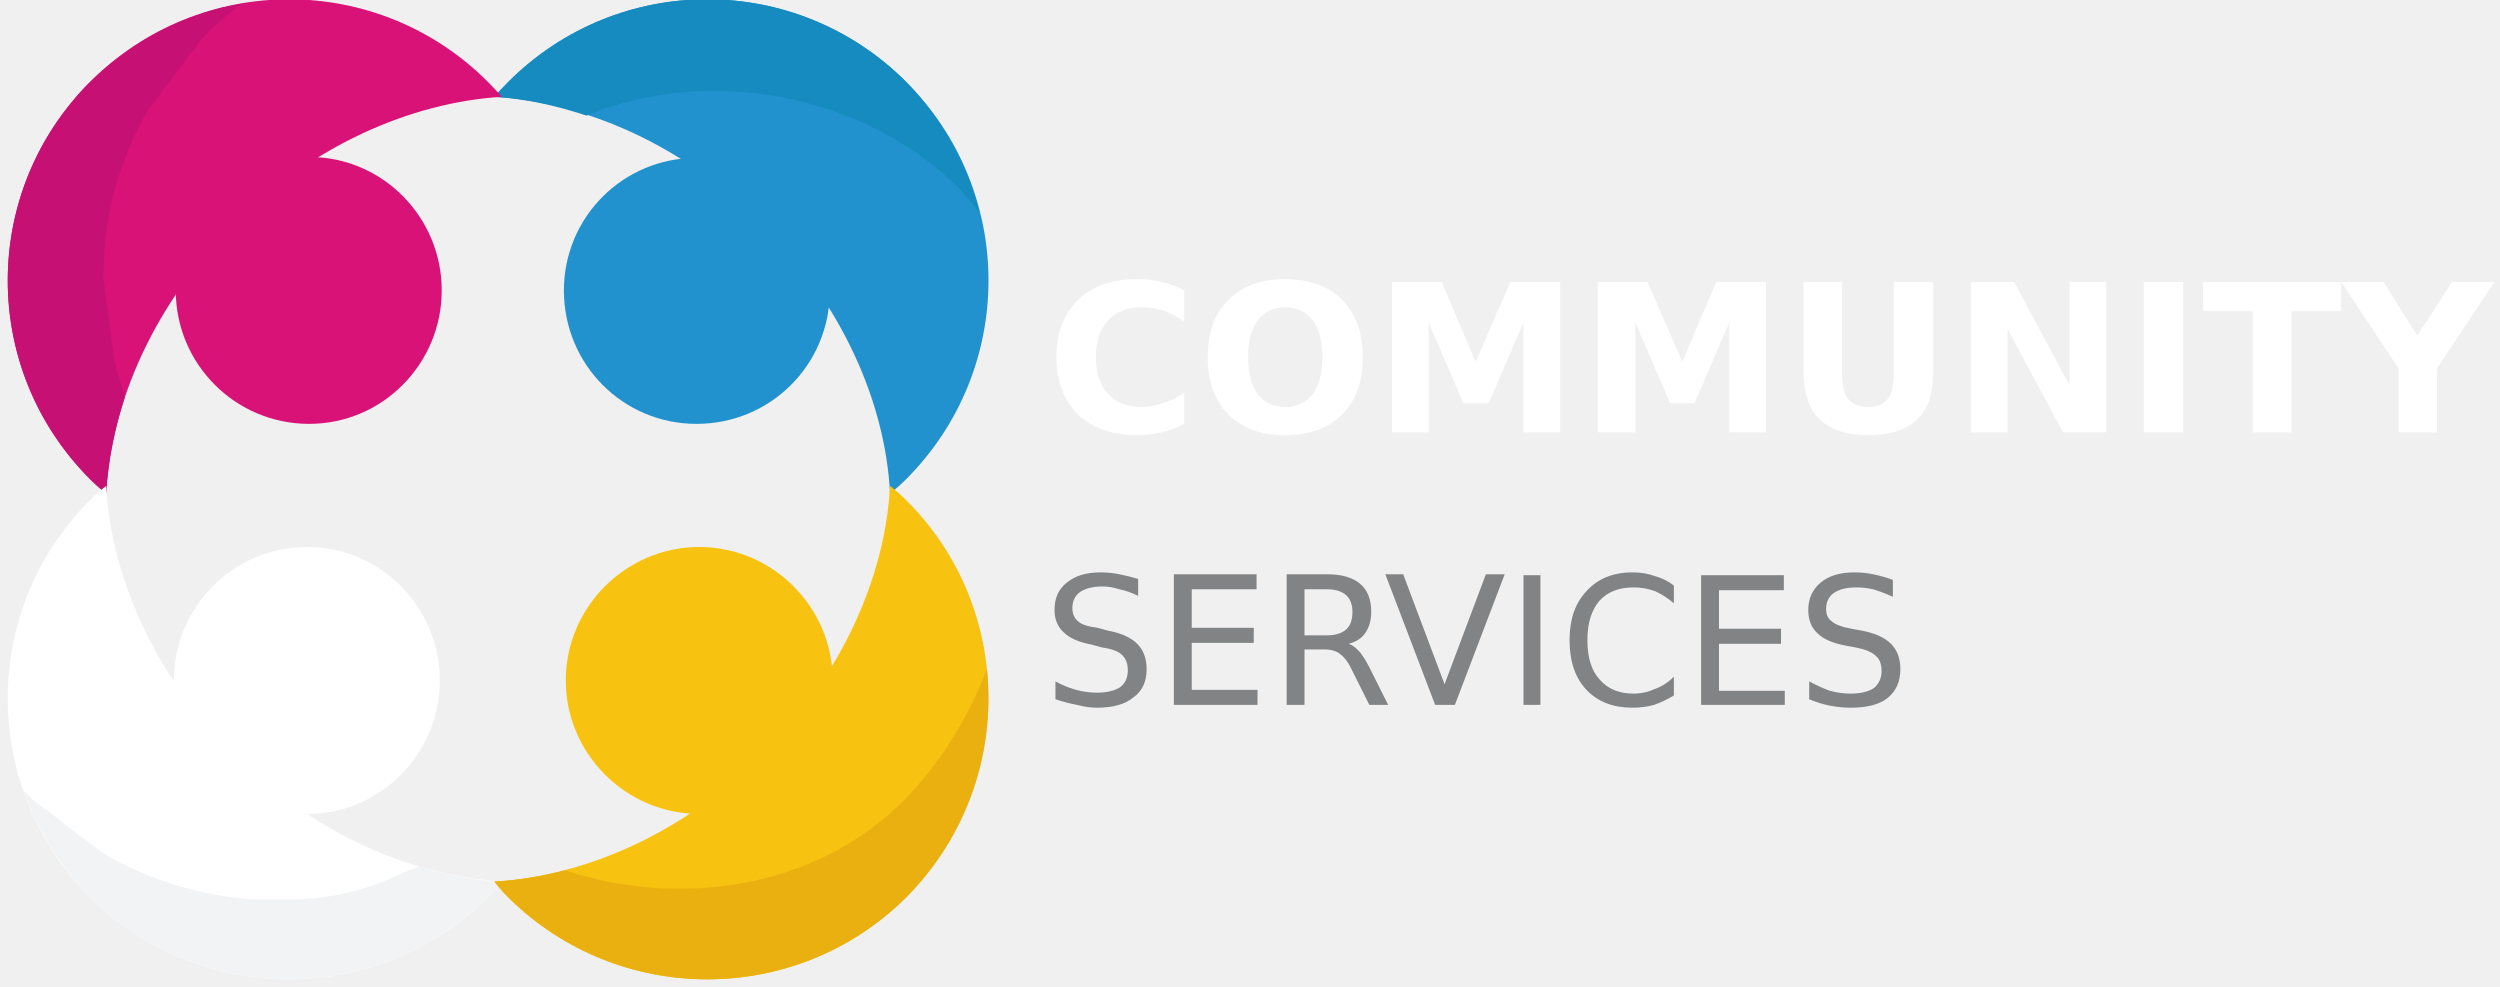
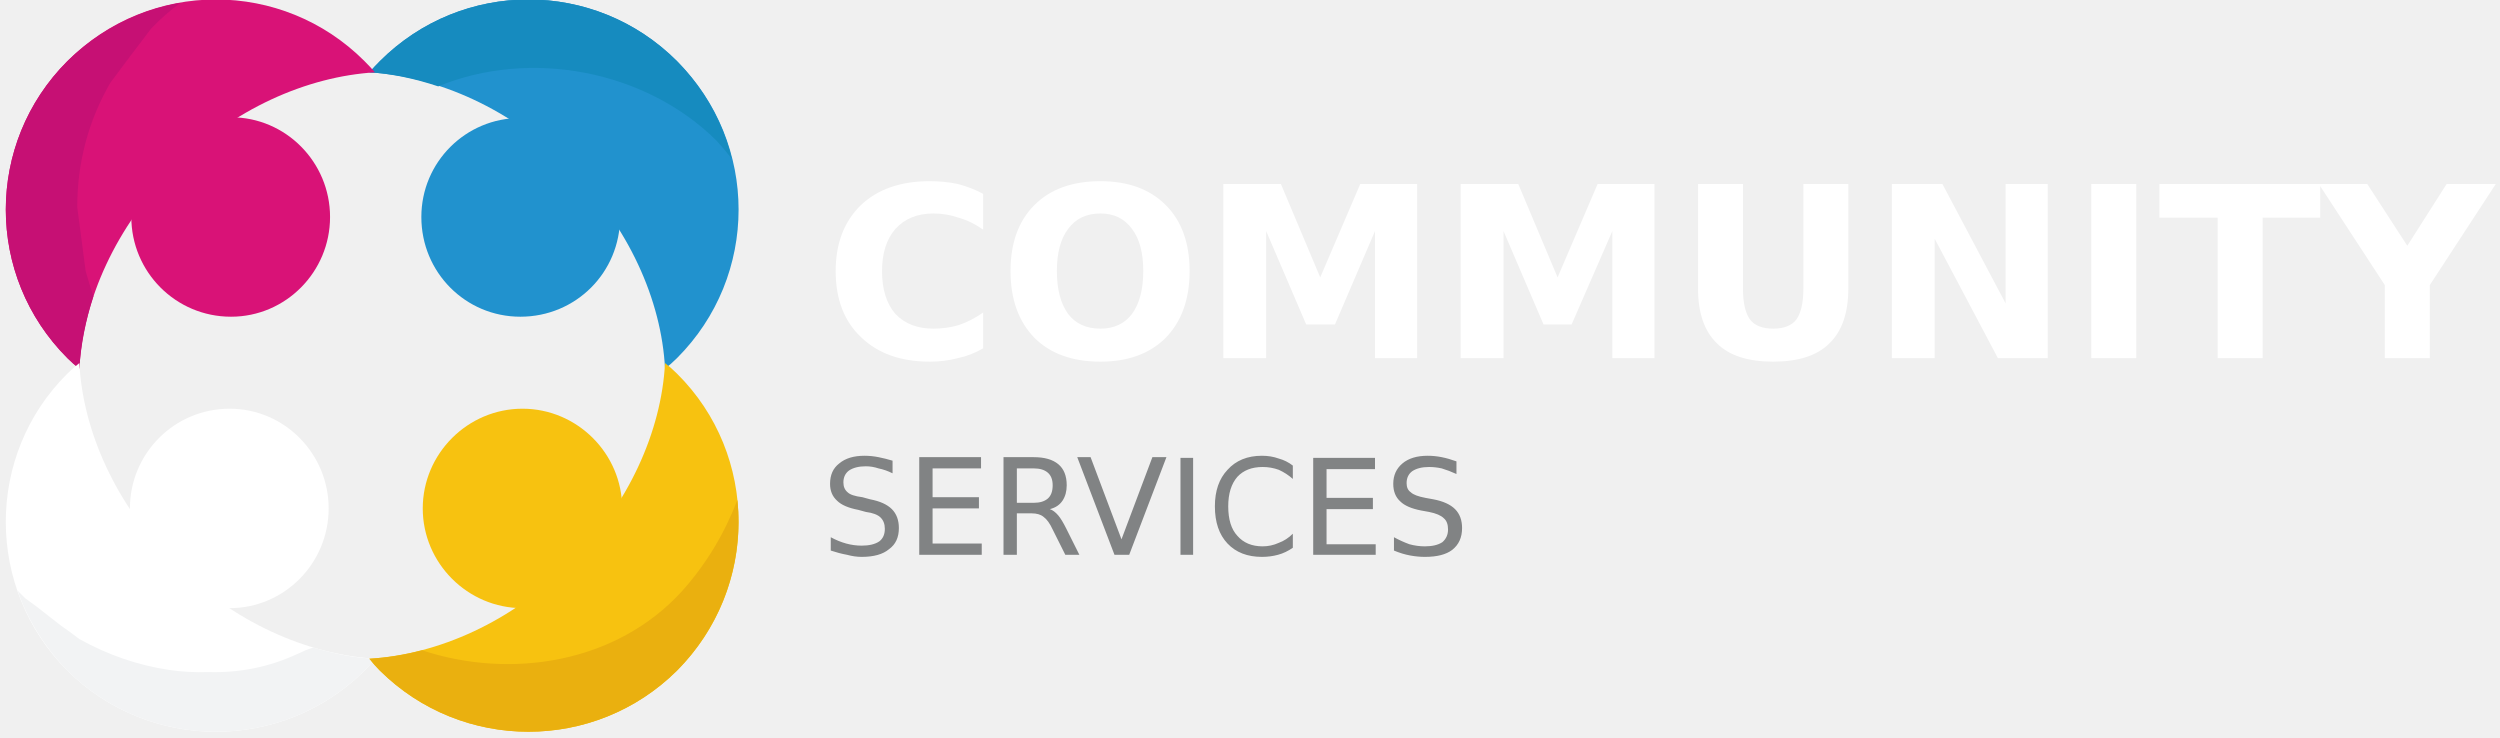
- <svg xmlns="http://www.w3.org/2000/svg" version="1.2" viewBox="0 0 266 105" width="266" height="105">
+ <svg xmlns="http://www.w3.org/2000/svg" version="1.2" viewBox="0 0 356 105" width="356" height="105">
  <style>
        .a {
            fill: #2192ce
        }

        .b {
            fill: #168bbf
        }

        .c {
            fill: #d91277
        }

        .d {
            fill: #c61074
        }

        .e {
            fill: #fff
        }

        .e1 {
            fill: #f2f3f4
        }

        .f {
            fill: #f7c210
        }

        .g {
            fill: #eab00f
        }

        .h {
            fill: #fff
        }

        .i {
            fill: #818384
        }
    </style>
  <g style="display:none">
    <path d="m-42-154h500v500h-500z" />
  </g>
  <path class="a" d="m81.2 23.9c8.3 8.4 13 18.8 13.5 28.6q0.9-0.7 1.7-1.5c11.7-11.7 11.7-30.6 0-42.3-11.7-11.7-30.6-11.7-42.3 0q-0.8 0.8-1.5 1.6c9.8 0.6 20.2 5.2 28.6 13.6z" />
  <path class="b" d="m102 20q1.2 1.3 2.2 2.6c-1.2-5.1-3.9-9.9-7.8-13.9-11.7-11.7-30.6-11.7-42.3 0q-0.8 0.8-1.5 1.6c3.2 0.2 6.5 0.9 9.8 2 13.1-5.4 29.5-2.3 39.6 7.7z" />
  <path class="a" d="m74.1 45.1c-7.8 0-14.1-6.3-14.1-14.2 0-7.8 6.3-14.1 14.1-14.1 7.9 0 14.2 6.3 14.2 14.1 0 7.9-6.3 14.2-14.2 14.2z" />
  <path class="c" d="m24.8 23.9c8.4-8.4 18.9-13 28.6-13.6q-0.7-0.8-1.5-1.6c-11.7-11.7-30.6-11.7-42.3 0-11.7 11.7-11.7 30.6 0 42.3q0.8 0.8 1.7 1.5c0.5-9.8 5.2-20.2 13.5-28.6z" />
  <path class="d" d="m12.2 38.6q-0.6-4.5-1.2-9.1 0-9.5 4.7-17.7 2.9-3.9 5.8-7.7 2-2.1 4.2-3.7c-5.9 1-11.5 3.8-16.1 8.3-11.7 11.7-11.7 30.6 0 42.3q0.8 0.8 1.7 1.5c0.2-3.4 0.9-6.9 2-10.3q-0.6-1.8-1.1-3.6z" />
  <path class="c" d="m32.9 45.1c-7.9 0-14.2-6.4-14.2-14.2 0-7.8 6.3-14.2 14.2-14.2 7.8 0 14.1 6.4 14.1 14.2 0 7.8-6.3 14.2-14.1 14.2z" />
  <path class="e" d="m24.8 80.2c-8.3-8.3-13-18.8-13.5-28.5q-0.9 0.7-1.7 1.5c-11.7 11.6-11.7 30.6 0 42.3 11.7 11.6 30.6 11.6 42.3 0q0.8-0.8 1.5-1.7c-9.7-0.6-20.2-5.2-28.6-13.6z" />
  <path class="e1" d="m53.4 93.8c-2.9-0.1-5.8-0.7-8.8-1.6q-0.5 0.2-1.1 0.4-0.6 0.3-1.1 0.5-6 2.8-12.7 2.6-2.9 0.1-5.6-0.3-6.7-1-12.8-4.4-1.3-1-2.6-1.9-0.9-0.7-1.8-1.4-1.6-1.3-3.3-2.5-0.6-0.6-1.1-1.1c1.4 4.1 3.8 8 7.1 11.4 11.7 11.6 30.6 11.6 42.3 0q0.8-0.8 1.5-1.7z" />
  <path class="e" d="m32.7 86.6c-7.9 0-14.2-6.4-14.2-14.2 0-7.8 6.3-14.2 14.2-14.2 7.8 0 14.1 6.4 14.1 14.2 0 7.8-6.3 14.2-14.1 14.2z" />
  <path class="f" d="m81.2 80.2c-8.4 8.4-18.8 13-28.6 13.6q0.7 0.9 1.5 1.7c11.7 11.6 30.6 11.6 42.3 0 11.7-11.7 11.7-30.7 0-42.3q-0.8-0.8-1.7-1.5c-0.5 9.7-5.2 20.2-13.5 28.5z" />
  <path class="g" d="m105 71.2c-1.8 4.7-4.4 9.1-7.9 13-9.3 10.2-24.3 12.6-37 8.4q-3.8 1-7.5 1.2 0.7 0.9 1.5 1.7c11.7 11.6 30.6 11.6 42.3 0 6.6-6.7 9.5-15.6 8.6-24.3z" />
  <path class="f" d="m74.4 86.6c-7.8 0-14.2-6.4-14.2-14.2 0-7.8 6.4-14.2 14.2-14.2 7.8 0 14.2 6.4 14.2 14.2 0 7.8-6.4 14.2-14.2 14.2z" />
-   <path class="h" d="m126 41.8v3.3q-1.1 0.6-2.4 0.9-1.2 0.3-2.6 0.3-4 0-6.3-2.2-2.3-2.3-2.3-6.1 0-3.8 2.3-6.1 2.3-2.2 6.3-2.2 1.4 0 2.6 0.3 1.3 0.3 2.4 0.9v3.3q-1.2-0.8-2.3-1.2-1.1-0.3-2.3-0.3-2.2 0-3.5 1.4-1.3 1.4-1.3 3.9 0 2.5 1.3 3.9 1.3 1.4 3.5 1.4 1.2 0 2.3-0.4 1.1-0.3 2.3-1.1zm10.7-9.1q-1.8 0-2.9 1.4-1 1.4-1 3.9 0 2.5 1 3.9 1.1 1.4 2.9 1.4 1.9 0 3-1.4 1-1.4 1-3.9 0-2.5-1-3.9-1.1-1.4-3-1.4zm0-3q3.9 0 6.1 2.2 2.2 2.2 2.2 6.1 0 3.9-2.2 6.1-2.2 2.2-6.1 2.2-3.8 0-6-2.2-2.2-2.2-2.2-6.1 0-3.9 2.2-6.1 2.2-2.2 6-2.2zm11.4 16.3v-16h5.3l3.6 8.5 3.7-8.5h5.3v16h-3.9v-11.7l-3.7 8.6h-2.7l-3.7-8.6v11.7zm21.9 0v-16h5.3l3.7 8.5 3.6-8.5h5.3v16h-3.9v-11.7l-3.7 8.6h-2.6l-3.7-8.6v11.7zm21.9-6.4v-9.6h4.1v9.6q0 2 0.6 2.8 0.7 0.9 2.2 0.9 1.4 0 2.1-0.9 0.6-0.8 0.6-2.8v-9.6h4.2v9.6q0 3.4-1.7 5-1.7 1.7-5.2 1.7-3.5 0-5.2-1.7-1.7-1.6-1.7-5zm17.8 6.4v-16h4.6l5.9 11v-11h3.9v16h-4.6l-5.9-11v11zm18.4 0v-16h4.2v16zm6.3-12.9v-3.1h14.7v3.1h-5.3v12.9h-4.1v-12.9zm20.8 6.1l-6.1-9.2h4.5l3.6 5.7 3.7-5.7h4.5l-6.1 9.2v6.8h-4.1z" />
-   <path class="i" d="m121.1 61.6v1.8q-1-0.5-2-0.7-0.9-0.3-1.8-0.3-1.5 0-2.4 0.6-0.8 0.6-0.8 1.7 0 0.9 0.6 1.4 0.5 0.5 2.1 0.7l1.1 0.3q2.1 0.4 3.1 1.4 1 1 1 2.7 0 2-1.4 3-1.3 1.1-3.9 1.1-1 0-2.1-0.3-1.1-0.2-2.3-0.6v-1.9q1.1 0.6 2.2 0.9 1.1 0.3 2.2 0.3 1.6 0 2.5-0.6 0.8-0.6 0.8-1.8 0-1-0.6-1.6-0.6-0.6-2.1-0.8l-1.1-0.3q-2.1-0.4-3-1.3-1-0.9-1-2.4 0-1.9 1.3-2.9 1.3-1.1 3.6-1.1 1 0 2 0.2 1 0.2 2 0.5zm3.8 13.4v-13.9h8.8v1.6h-6.9v4.1h6.6v1.6h-6.6v5h7v1.6zm18.6-6.5q0.6 0.2 1.2 0.9 0.5 0.6 1.1 1.8l1.9 3.8h-2l-1.8-3.6q-0.6-1.3-1.3-1.8-0.6-0.5-1.7-0.5h-2.1v5.9h-1.9v-13.9h4.3q2.3 0 3.5 1 1.2 1 1.2 3 0 1.3-0.6 2.2-0.6 0.9-1.8 1.2zm-2.3-5.8h-2.4v4.9h2.4q1.3 0 2-0.6 0.7-0.6 0.7-1.9 0-1.2-0.7-1.8-0.7-0.6-2-0.6zm13.6 12.3h-2.1l-5.3-13.9h1.9l4.4 11.7 4.4-11.7h2zm7.3 0v-13.8h1.8v13.8zm16-12.7v1.9q-0.9-0.8-2-1.3-1.1-0.4-2.3-0.4-2.3 0-3.6 1.4-1.3 1.5-1.3 4.2 0 2.8 1.3 4.2 1.3 1.5 3.6 1.5 1.2 0 2.3-0.5 1.1-0.4 2-1.3v2q-1 0.6-2.1 1-1.1 0.3-2.3 0.3-3.1 0-4.9-1.9-1.8-1.9-1.8-5.3 0-3.3 1.8-5.2 1.8-2 4.9-2 1.3 0 2.4 0.4 1.1 0.3 2 1zm2.9 12.7v-13.8h8.8v1.6h-6.9v4.1h6.6v1.6h-6.6v5h7v1.5zm20.4-13.3v1.8q-1.1-0.5-2.1-0.8-0.9-0.2-1.8-0.2-1.5 0-2.4 0.6-0.8 0.6-0.8 1.7 0 0.9 0.6 1.3 0.5 0.5 2.1 0.8l1.1 0.2q2.1 0.4 3.1 1.4 1 1 1 2.7 0 2-1.4 3.1-1.3 1-3.9 1-1 0-2.1-0.2-1.1-0.2-2.3-0.7v-1.9q1.1 0.6 2.2 1 1.1 0.3 2.2 0.3 1.6 0 2.5-0.6 0.8-0.7 0.8-1.8 0-1.1-0.6-1.6-0.6-0.6-2.1-0.9l-1.1-0.2q-2.1-0.4-3-1.3-1-0.9-1-2.5 0-1.8 1.3-2.9 1.3-1.1 3.6-1.1 1 0 2 0.2 1 0.2 2.1 0.6z" />
+   <path class="h" d="m140 44.5v5.1q-1.7 1-3.6 1.4-1.9 0.5-4 0.5-6.2 0-9.8-3.5-3.6-3.4-3.6-9.4 0-5.9 3.6-9.4 3.6-3.4 9.8-3.4 2.1 0 4 0.4 1.9 0.5 3.6 1.4v5.1q-1.7-1.2-3.5-1.7-1.7-0.6-3.6-0.6-3.4 0-5.4 2.2-1.9 2.2-1.9 6 0 3.9 1.9 6.1 2 2.1 5.4 2.1 1.9 0 3.6-0.5 1.8-0.6 3.5-1.8zm16.7-14.1q-3 0-4.6 2.2-1.6 2.1-1.6 6 0 3.9 1.6 6.1 1.6 2.1 4.6 2.1 2.9 0 4.5-2.1 1.6-2.2 1.6-6.1 0-3.9-1.6-6-1.6-2.2-4.5-2.2zm0-4.6q5.9 0 9.3 3.4 3.4 3.4 3.4 9.4 0 6-3.4 9.5-3.4 3.4-9.3 3.4-6 0-9.4-3.4-3.4-3.5-3.4-9.5 0-6 3.4-9.4 3.4-3.4 9.4-3.4zm17.5 25.2v-24.8h8.2l5.6 13.3 5.7-13.3h8.1v24.8h-6v-18.1l-5.7 13.3h-4.1l-5.7-13.3v18.1zm33.8 0v-24.8h8.2l5.6 13.3 5.7-13.3h8.1v24.8h-6v-18.1l-5.8 13.3h-4l-5.7-13.3v18.1zm33.8-9.9v-14.9h6.4v14.9q0 3 1 4.4 1 1.3 3.3 1.3 2.3 0 3.3-1.3 1-1.4 1-4.4v-14.9h6.4v14.9q0 5.2-2.7 7.8-2.6 2.6-8 2.6-5.4 0-8-2.6-2.7-2.6-2.7-7.8zm27.6 9.9v-24.8h7.2l9 17v-17h6v24.8h-7.1l-9-17v17zm28.4 0v-24.8h6.4v24.8zm9.7-20v-4.8h22.9v4.8h-8.2v20h-6.4v-20zm32.1 9.6l-9.4-14.4h6.9l5.7 8.8 5.6-8.8h7l-9.4 14.4v10.4h-6.4z" />
+   <path class="i" d="m127.1 65.6v1.8q-1-0.5-2-0.7-0.9-0.3-1.8-0.3-1.5 0-2.4 0.6-0.8 0.6-0.8 1.7 0 0.9 0.6 1.4 0.5 0.5 2.1 0.7l1.1 0.3q2.1 0.4 3.1 1.4 1 1 1 2.7 0 2-1.4 3-1.3 1.1-3.9 1.1-1 0-2.1-0.3-1.1-0.2-2.3-0.6v-1.9q1.1 0.6 2.2 0.9 1.1 0.3 2.2 0.3 1.6 0 2.5-0.6 0.8-0.6 0.8-1.8 0-1-0.6-1.6-0.6-0.6-2.1-0.8l-1.1-0.3q-2.1-0.4-3-1.3-1-0.9-1-2.4 0-1.9 1.3-2.9 1.3-1.1 3.6-1.1 1 0 2 0.2 1 0.2 2 0.5zm3.8 13.4v-13.9h8.8v1.6h-6.9v4.1h6.6v1.6h-6.6v5h7v1.6zm18.6-6.5q0.6 0.2 1.2 0.9 0.5 0.6 1.1 1.8l1.9 3.8h-2l-1.8-3.6q-0.6-1.3-1.3-1.8-0.6-0.5-1.7-0.5h-2.1v5.9h-1.9v-13.9h4.3q2.3 0 3.5 1 1.2 1 1.2 3 0 1.3-0.6 2.2-0.6 0.9-1.8 1.2zm-2.3-5.8h-2.4v4.9h2.4q1.3 0 2-0.6 0.7-0.6 0.7-1.9 0-1.2-0.7-1.8-0.7-0.6-2-0.6zm13.6 12.3h-2.1l-5.3-13.9h1.9l4.4 11.7 4.4-11.7h2zm7.3 0v-13.8h1.8v13.8zm16-12.7v1.9q-0.9-0.8-2-1.3-1.1-0.4-2.3-0.4-2.3 0-3.6 1.4-1.3 1.5-1.3 4.2 0 2.8 1.3 4.2 1.3 1.5 3.6 1.5 1.2 0 2.3-0.5 1.1-0.4 2-1.3v2q-1 0.7-2.1 1-1.1 0.3-2.3 0.3-3.1 0-4.9-1.9-1.8-1.9-1.8-5.3 0-3.3 1.8-5.2 1.8-2 4.9-2 1.3 0 2.4 0.4 1.1 0.3 2 1zm2.9 12.7v-13.8h8.8v1.6h-6.9v4.1h6.6v1.6h-6.6v5h7v1.5zm20.4-13.3v1.8q-1.1-0.5-2.1-0.8-0.9-0.2-1.8-0.2-1.5 0-2.4 0.6-0.8 0.6-0.8 1.7 0 0.9 0.6 1.3 0.5 0.5 2.1 0.8l1.1 0.2q2.1 0.4 3.1 1.4 1 1 1 2.7 0 2-1.4 3.1-1.3 1-3.9 1-1 0-2.1-0.2-1.1-0.2-2.3-0.7v-1.9q1.1 0.6 2.2 1 1.1 0.3 2.2 0.3 1.6 0 2.5-0.6 0.8-0.7 0.8-1.8 0-1.1-0.6-1.6-0.6-0.6-2.1-0.9l-1.1-0.2q-2.1-0.4-3-1.3-1-0.9-1-2.5 0-1.8 1.3-2.9 1.3-1.1 3.6-1.1 1 0 2 0.2 1 0.2 2.1 0.6z" />
</svg>
